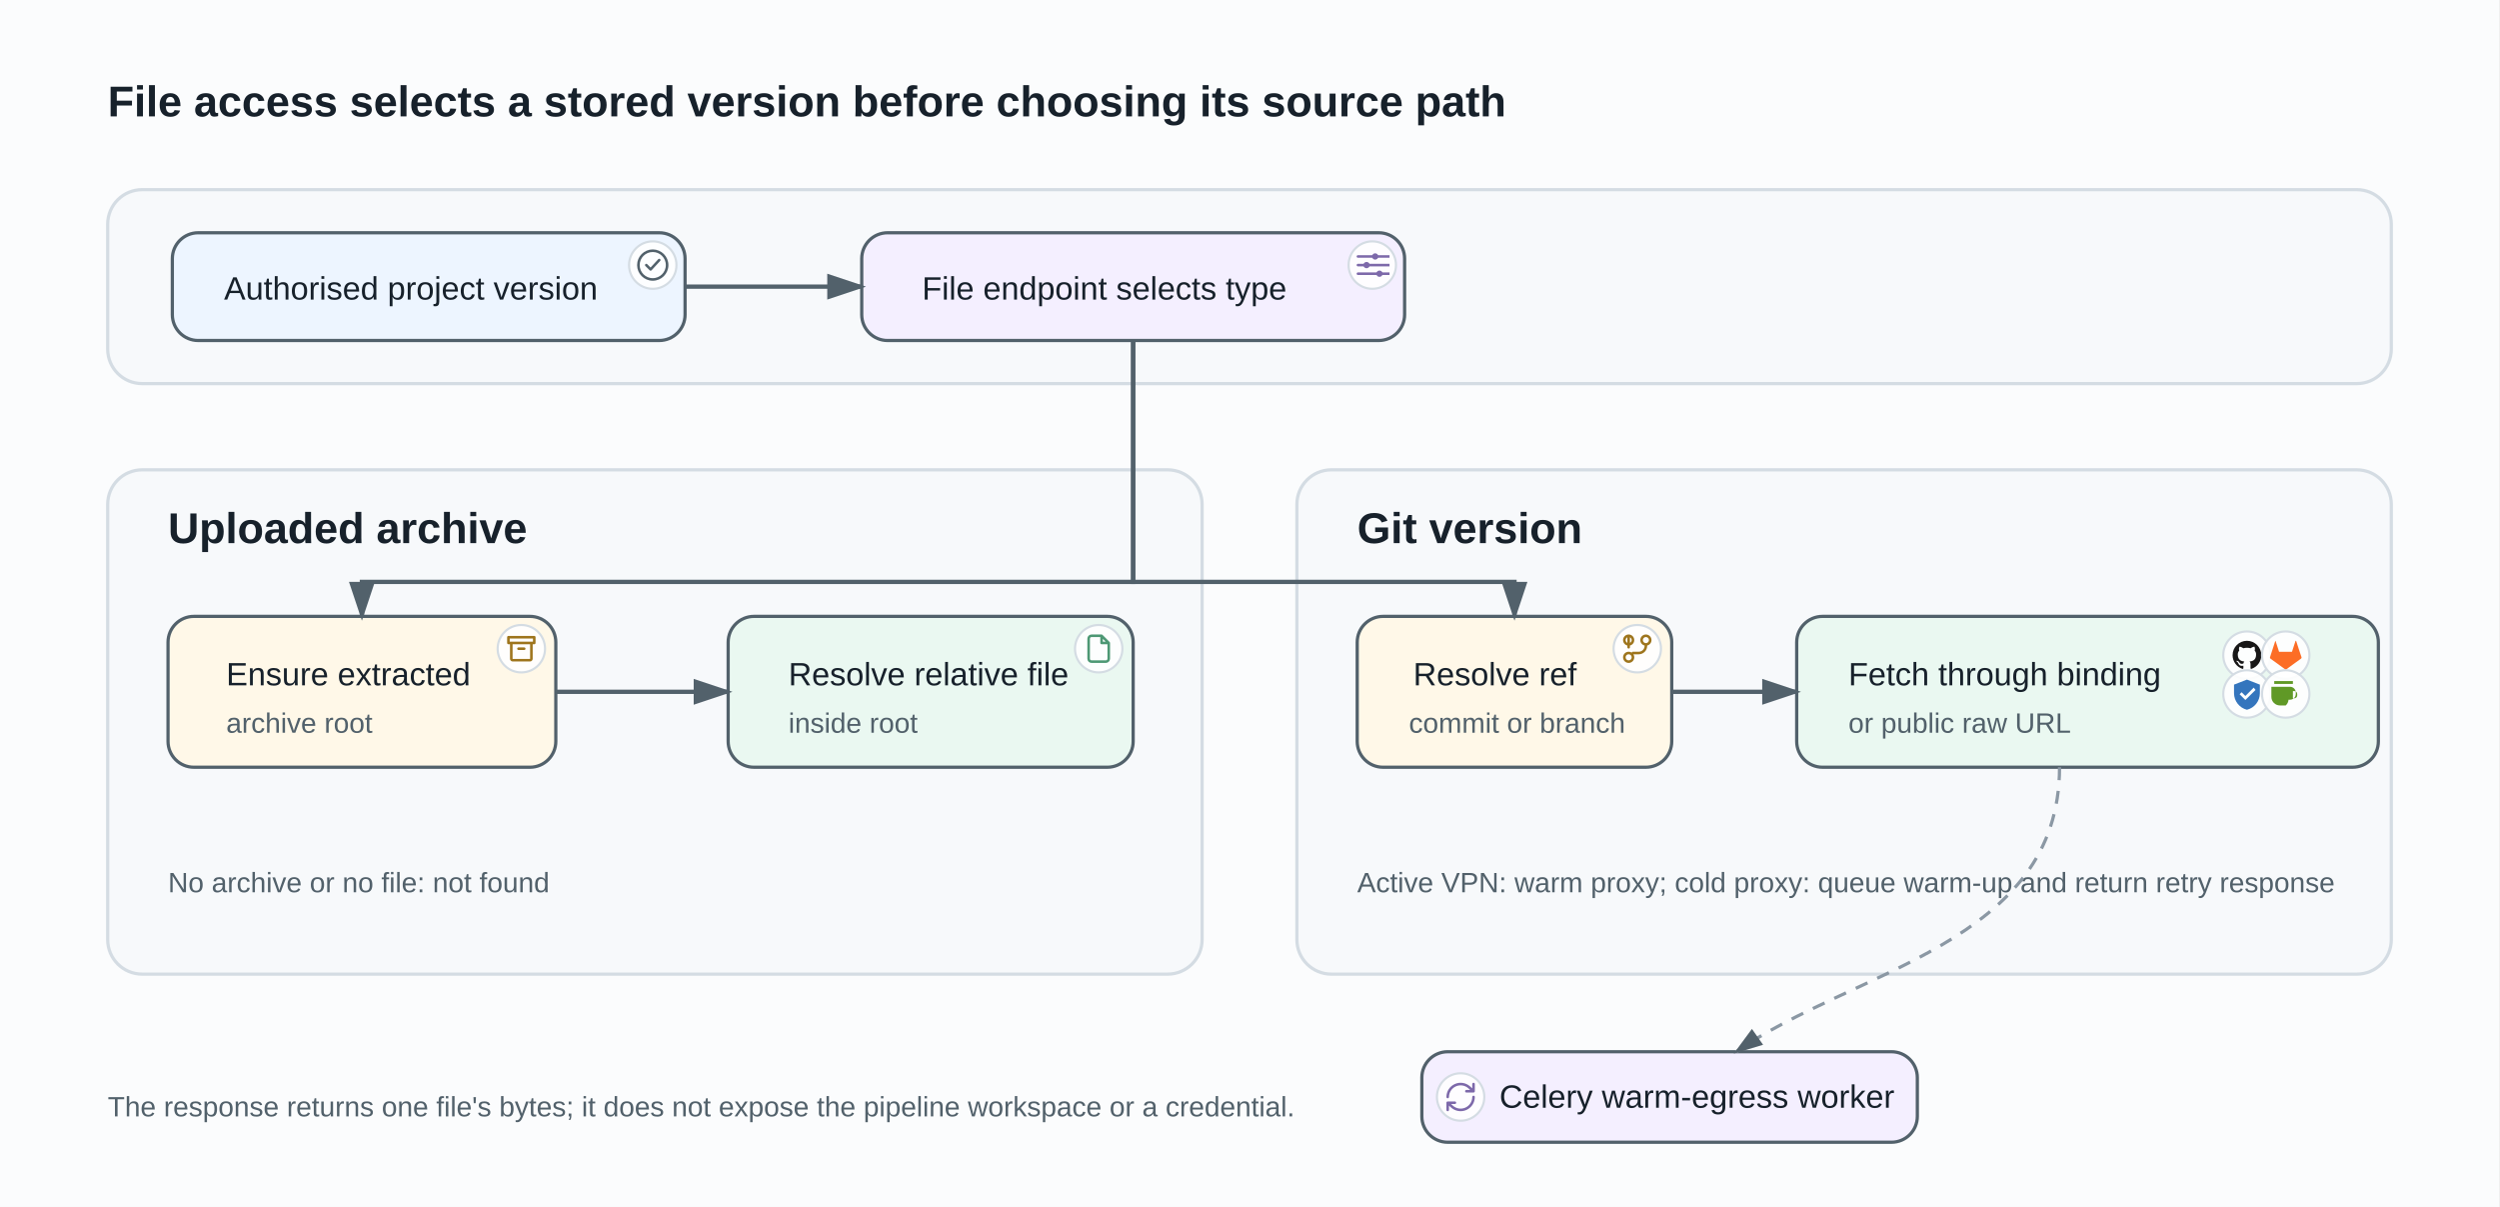
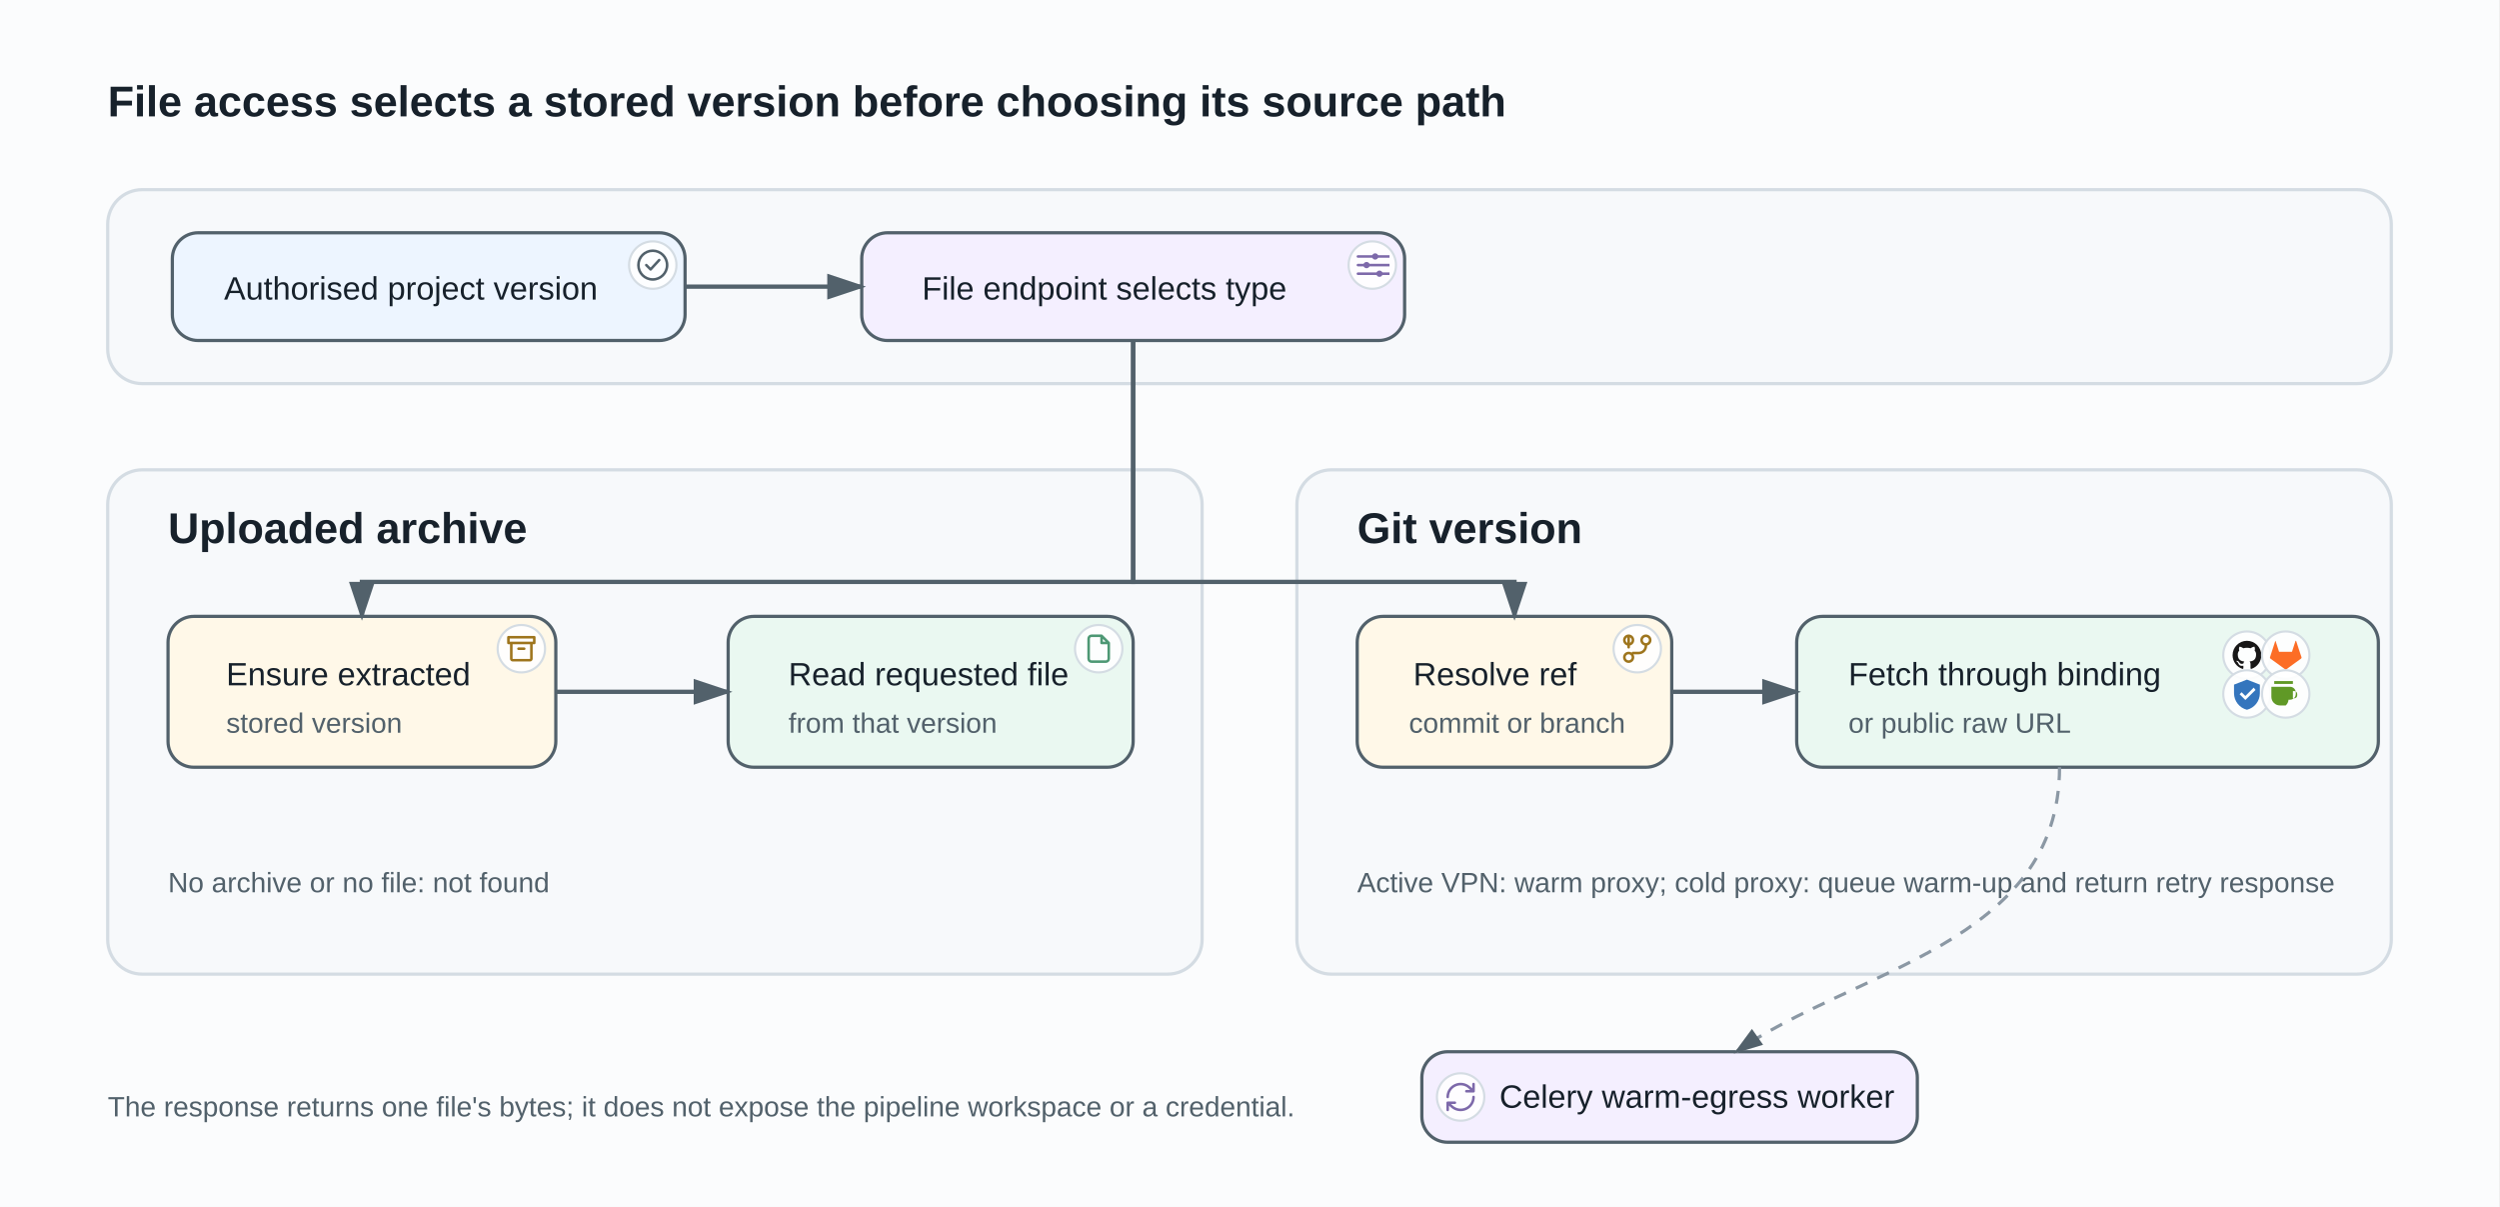
<svg xmlns="http://www.w3.org/2000/svg" width="1160" height="560" viewBox="0 0 1160 560" role="img" aria-labelledby="title desc">
  <defs>
    <marker id="a" markerWidth="10" markerHeight="10" refX="8" refY="3" orient="auto">
      <path d="M0 0L0 6L9 3z" fill="#52616b" />
    </marker>
    <style>text{font-family:Arial,sans-serif;fill:#17212b}.h{font-size:20px;font-weight:700}.t{font-size:15px}.s{font-size:13px;fill:#52616b}.b{stroke:#52616b;stroke-width:1.5;rx:12}.l{stroke:#52616b;stroke-width:2;fill:none;marker-end:url(#a)}.d{stroke:#8b98a4;stroke-width:1.5;stroke-dasharray:6 5;fill:none;marker-end:url(#a)}.lane{fill:#f7f9fb;stroke:#d4dce3;stroke-width:1.5;rx:16}.chip{fill:#ffffff;fill-opacity:.9;stroke:#d4dce3;stroke-width:1}</style>
    <symbol id="ico-github" viewBox="0 0 24 24">
      <path fill="#181717" d="M12 2C6.477 2 2 6.484 2 12.017c0 4.425 2.865 8.18 6.839 9.504.5.092.682-.217.682-.483 0-.237-.008-.868-.013-1.703-2.782.605-3.369-1.343-3.369-1.343-.454-1.158-1.11-1.466-1.11-1.466-.908-.62.069-.608.069-.608 1.003.07 1.531 1.032 1.531 1.032.892 1.53 2.341 1.088 2.91.832.092-.647.35-1.088.636-1.338-2.22-.253-4.555-1.113-4.555-4.951 0-1.093.39-1.988 1.029-2.688-.103-.253-.446-1.272.098-2.65 0 0 .84-.27 2.75 1.026A9.564 9.564 0 0112 6.844c.853.004 1.705.115 2.504.337 1.909-1.296 2.747-1.027 2.747-1.027.546 1.379.202 2.398.1 2.651.64.7 1.028 1.595 1.028 2.688 0 3.848-2.339 4.695-4.566 4.943.359.309.678.92.678 1.855 0 1.338-.012 2.419-.012 2.747 0 .268.18.58.688.482A10.019 10.019 0 0022 12.017C22 6.484 17.522 2 12 2z" />
    </symbol>
    <symbol id="ico-gitlab" viewBox="0 0 24 24">
      <path fill="#FC6D26" d="M22.65 14.39L12 22.13 1.35 14.39a.84.84 0 0 1-.3-.94l1.22-3.78 2.44-7.51A.42.42 0 0 1 4.82 2a.43.43 0 0 1 .11.18l2.44 7.49h8.98l2.44-7.51A.42.42 0 0 1 19.18 2a.43.43 0 0 1 .11.18l2.44 7.51L23 13.45a.84.84 0 0 1-.35.94z" />
    </symbol>
    <symbol id="ico-gerrit" viewBox="0 0 24 24">
      <path fill="#3475BD" d="M12 2 3 5.5v6C3 17 6.8 21.7 12 23c5.2-1.3 9-6 9-11.5v-6L12 2Zm-1.1 14.2-4-4L8.3 10.8l2.6 2.6 5.8-5.8L18 9.2l-7.1 7Z" />
    </symbol>
    <symbol id="ico-gitea" viewBox="0 0 24 24">
      <path fill="#609926" d="M4 3h13v2H4V3Zm0 4h11a4 4 0 0 1 4 4v1a4 4 0 0 1-4 4h-1.05A6.002 6.002 0 0 1 12 20H8a6 6 0 0 1-6-6V7Zm13 2v6h1a2 2 0 0 0 2-2v-1a2 2 0 0 0-2-2h-1Z" />
    </symbol>
    <symbol id="ico-check-circle" viewBox="0 0 24 24">
      <path fill="none" stroke="#52616b" stroke-width="1.8" stroke-linecap="round" stroke-linejoin="round" d="M12 22a10 10 0 1 0 0-20 10 10 0 0 0 0 20zM7.5 12l3 3 6-6.5" />
    </symbol>
    <symbol id="ico-sliders" viewBox="0 0 24 24">
      <path fill="none" stroke="#7d69aa" stroke-width="1.8" stroke-linecap="round" d="M2 6h22M2 12h22M2 18h22" />
      <circle cx="14" cy="6" r="2.2" fill="#7d69aa" />
      <circle cx="8" cy="12" r="2.2" fill="#7d69aa" />
      <circle cx="17" cy="18" r="2.2" fill="#7d69aa" />
    </symbol>
    <symbol id="ico-archive" viewBox="0 0 24 24">
      <path fill="none" stroke="#9e751d" stroke-width="1.8" stroke-linecap="round" stroke-linejoin="round" d="M3 4h18v4H3zM5 8v11a1 1 0 0 0 1 1h12a1 1 0 0 0 1-1V8M10 12h4" />
    </symbol>
    <symbol id="ico-file" viewBox="0 0 24 24">
      <path fill="none" stroke="#4d9874" stroke-width="1.8" stroke-linecap="round" stroke-linejoin="round" d="M14 3H7a2 2 0 0 0-2 2v14a2 2 0 0 0 2 2h10a2 2 0 0 0 2-2V8l-5-5Zm0 0v5h5" />
    </symbol>
    <symbol id="ico-git-branch" viewBox="0 0 24 24">
      <path fill="none" stroke="#9e751d" stroke-width="1.8" stroke-linecap="round" stroke-linejoin="round" d="M6 3v8M6 21a3 3 0 1 0 0-6 3 3 0 0 0 0 6zM6 3a3 3 0 1 0 0 6 3 3 0 0 0 0-6zM18 9a3 3 0 1 0 0-6 3 3 0 0 0 0 6zM18 9v1a5 5 0 0 1-5 5H9" />
    </symbol>
    <symbol id="ico-refresh" viewBox="0 0 24 24">
      <path fill="none" stroke="#7d69aa" stroke-width="1.8" stroke-linecap="round" stroke-linejoin="round" d="M3 12a9 9 0 0 1 15-6.7L21 8M21 3v5h-5M21 12a9 9 0 0 1-15 6.7L3 16M3 21v-5h5" />
    </symbol>
  </defs>
  <rect width="1160" height="560" fill="#fbfcfd" />
  <text x="50" y="54" class="h">File access selects a stored version before choosing its source path</text>
  <rect x="50" y="88" width="1060" height="90" class="lane" />
  <rect x="80" y="108" width="238" height="50" class="b" fill="#edf5ff" />
  <text x="104" y="139" class="t">Authorised project version</text>
  <rect x="400" y="108" width="252" height="50" class="b" fill="#f4efff" />
  <text x="428" y="139" class="t">File endpoint selects type</text>
  <path d="M318 133L400 133" class="l" />
  <circle cx="303" cy="123" r="11" class="chip" />
  <use href="#ico-check-circle" x="295" y="115" width="16" height="16" aria-hidden="true" />
  <circle cx="637" cy="123" r="11" class="chip" />
  <use href="#ico-sliders" x="629" y="115" width="16" height="16" aria-hidden="true" />
  <rect x="50" y="218" width="508" height="234" class="lane" />
  <text x="78" y="252" class="h">Uploaded archive</text>
  <rect x="78" y="286" width="180" height="70" class="b" fill="#fff8e8" stroke="#9e751d" />
  <text x="105" y="318" class="t">Ensure extracted</text>
-   <text x="105" y="340" class="s">archive root</text>
+   <text x="105" y="340" class="s">stored version</text>
  <rect x="338" y="286" width="188" height="70" class="b" fill="#eaf8f1" stroke="#4d9874" />
-   <text x="366" y="318" class="t">Resolve relative file</text>
-   <text x="366" y="340" class="s">inside root</text>
+   <text x="366" y="318" class="t">Read requested file</text>
+   <text x="366" y="340" class="s">from that version</text>
  <path d="M258 321L338 321" class="l" />
  <text x="78" y="414" class="s">No archive or no file: not found</text>
  <circle cx="242" cy="301" r="11" class="chip" />
  <use href="#ico-archive" x="234" y="293" width="16" height="16" aria-hidden="true" />
  <circle cx="510" cy="301" r="11" class="chip" />
  <use href="#ico-file" x="502" y="293" width="16" height="16" aria-hidden="true" />
  <rect x="602" y="218" width="508" height="234" class="lane" />
  <text x="630" y="252" class="h">Git version</text>
  <rect x="630" y="286" width="146" height="70" class="b" fill="#fff8e8" stroke="#9e751d" />
  <text x="656" y="318" class="t">Resolve ref</text>
  <text x="654" y="340" class="s">commit or branch</text>
  <rect x="834" y="286" width="270" height="70" class="b" fill="#eaf8f1" stroke="#4d9874" />
  <text x="858" y="318" class="t">Fetch through binding</text>
  <text x="858" y="340" class="s">or public raw URL</text>
  <circle cx="760" cy="301" r="11" class="chip" />
  <use href="#ico-git-branch" x="752" y="293" width="16" height="16" aria-hidden="true" />
  <circle cx="1043" cy="304" r="11" class="chip" />
  <use href="#ico-github" x="1035" y="296" width="16" height="16" aria-hidden="true" />
  <circle cx="1061" cy="304" r="11" class="chip" />
  <use href="#ico-gitlab" x="1053" y="296" width="16" height="16" aria-hidden="true" />
  <circle cx="1043" cy="322" r="11" class="chip" />
  <use href="#ico-gerrit" x="1035" y="314" width="16" height="16" aria-hidden="true" />
  <circle cx="1061" cy="322" r="11" class="chip" />
  <use href="#ico-gitea" x="1053" y="314" width="16" height="16" aria-hidden="true" />
  <path d="M776 321L834 321" class="l" />
  <text x="630" y="414" class="s">Active VPN: warm proxy; cold proxy: queue warm-up and return retry response</text>
  <path d="M526 158L526 270L168 270L168 286" class="l" />
  <path d="M526 158L526 270L703 270L703 286" class="l" />
  <rect x="660" y="488" width="230" height="42" class="b" fill="#f4efff" stroke="#7d69aa" />
  <text x="696" y="514" class="t">Celery warm-egress worker</text>
  <path d="M956 356C956 438 860 450 806 488" class="d" />
  <circle cx="678" cy="509" r="11" class="chip" />
  <use href="#ico-refresh" x="670" y="501" width="16" height="16" aria-hidden="true" />
  <text x="50" y="518" class="s">The response returns one file's bytes; it does not expose the pipeline workspace or a credential.</text>
</svg>
